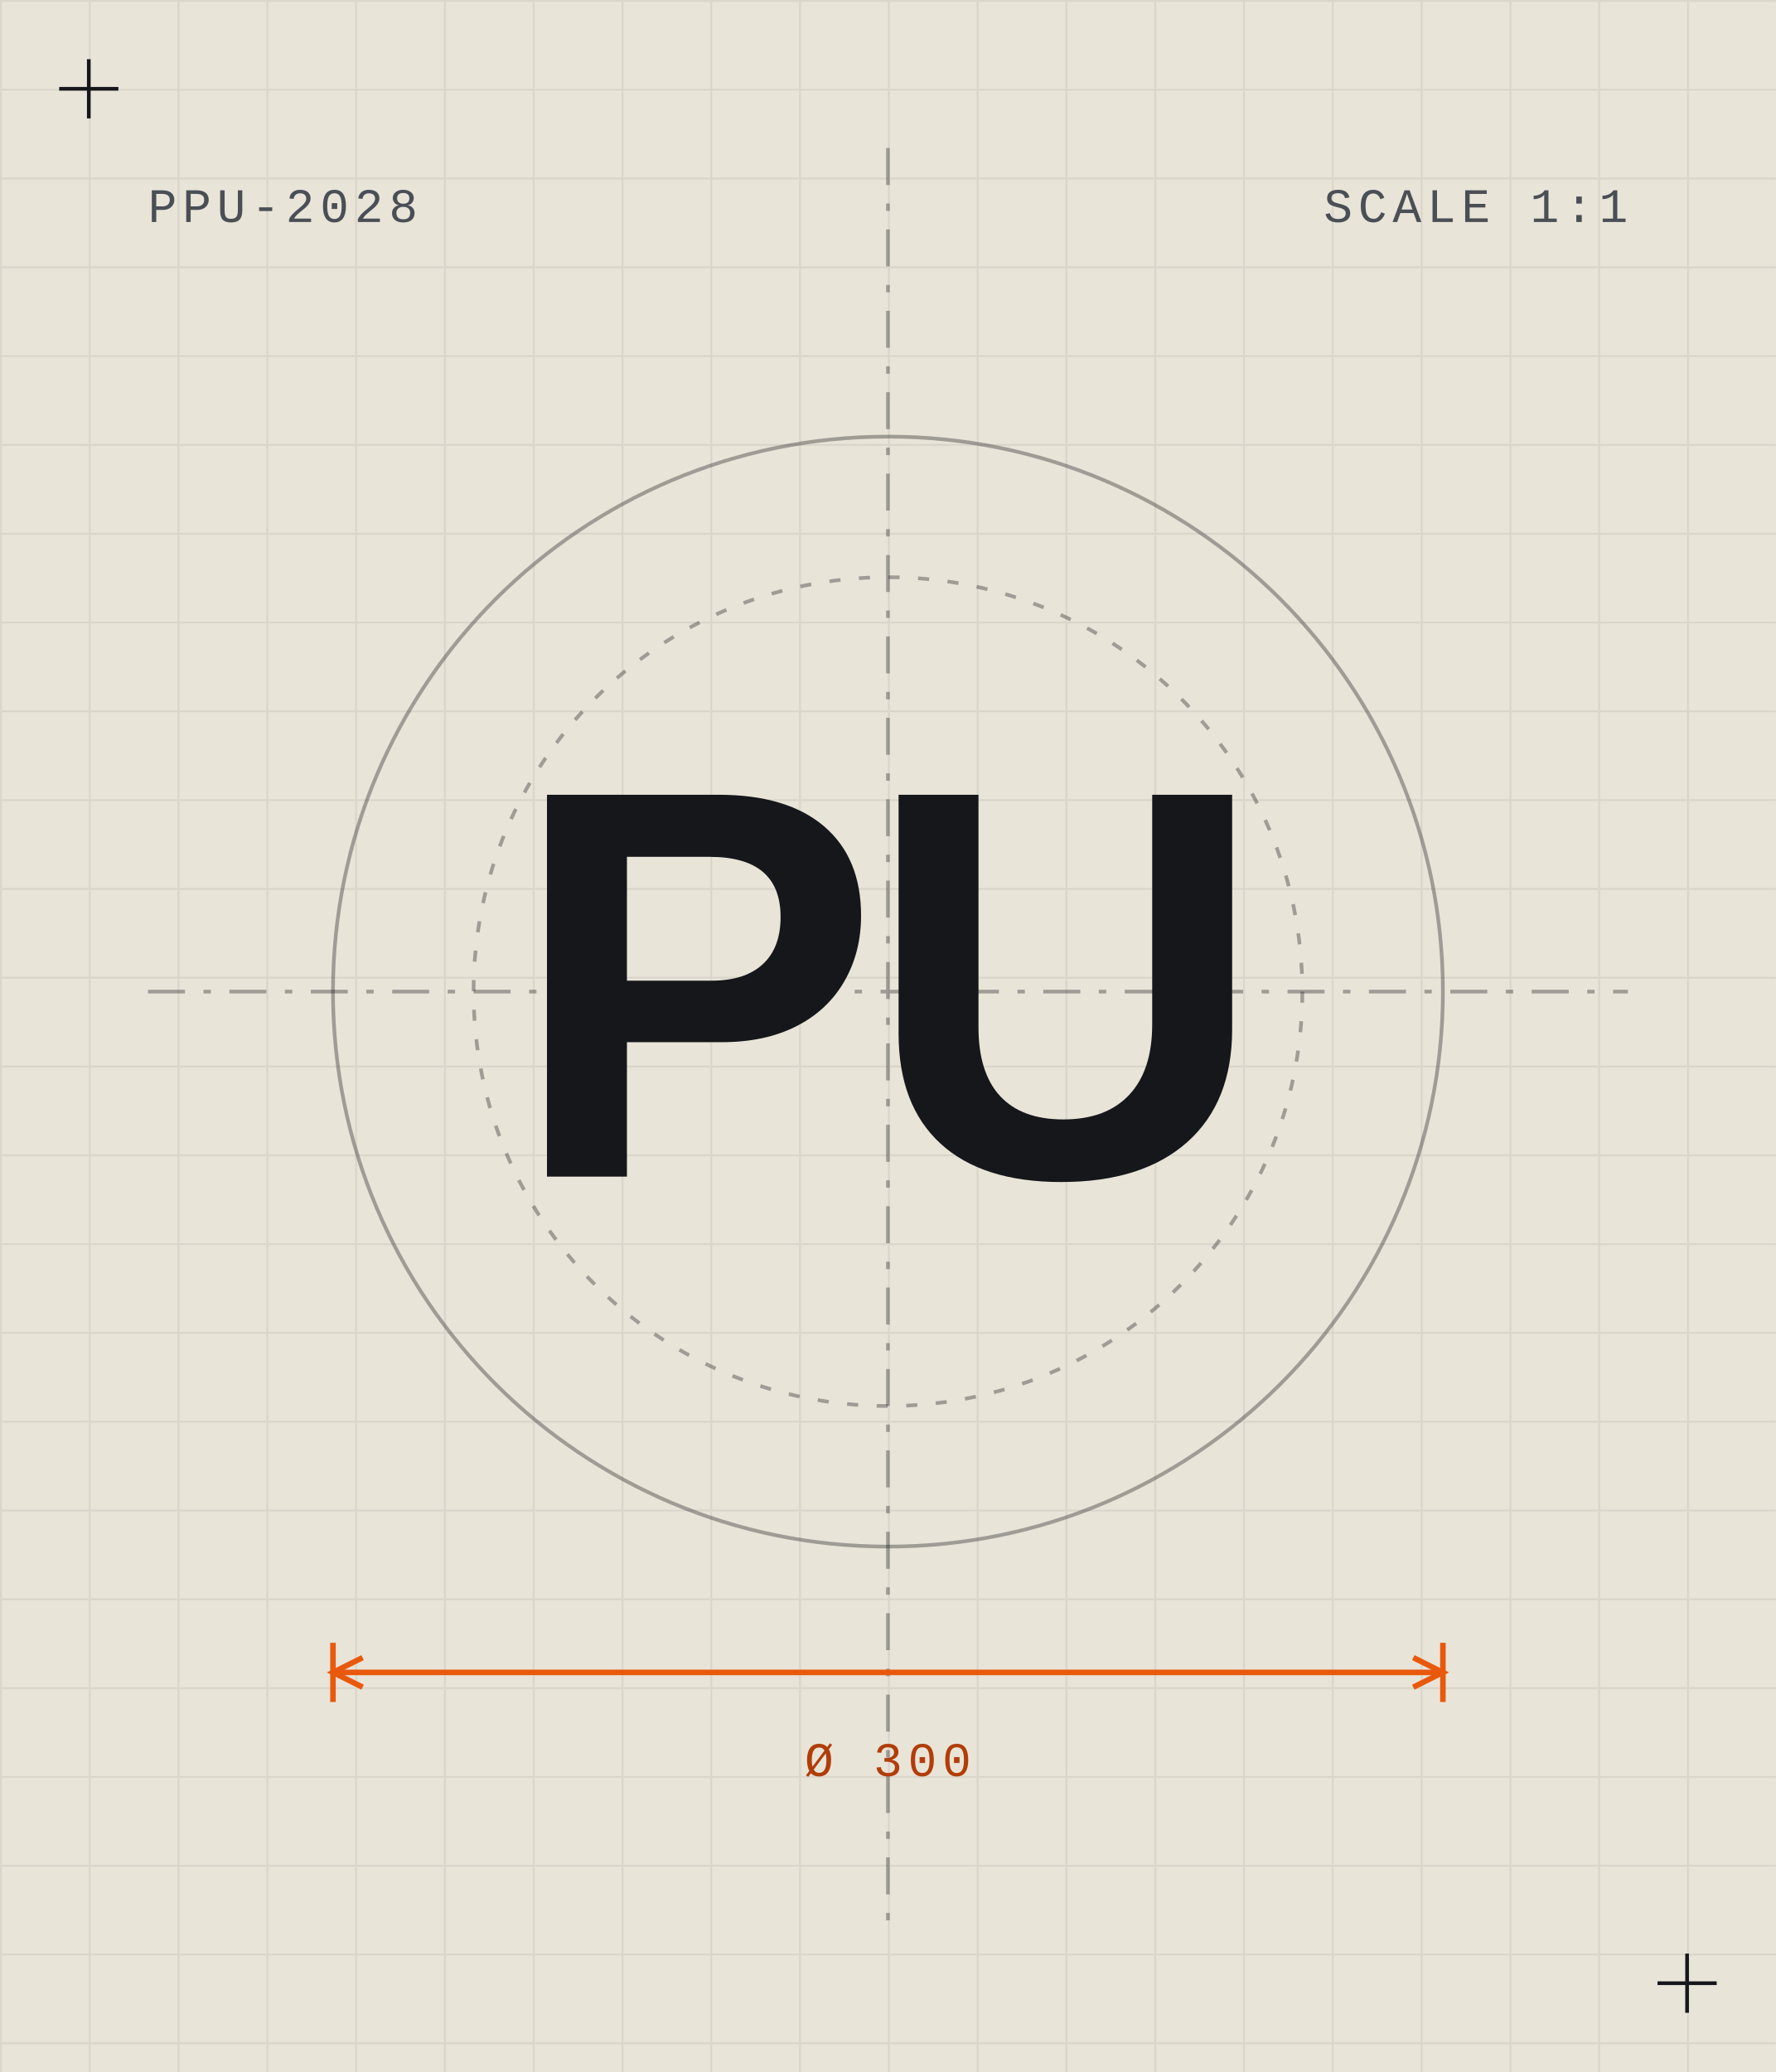
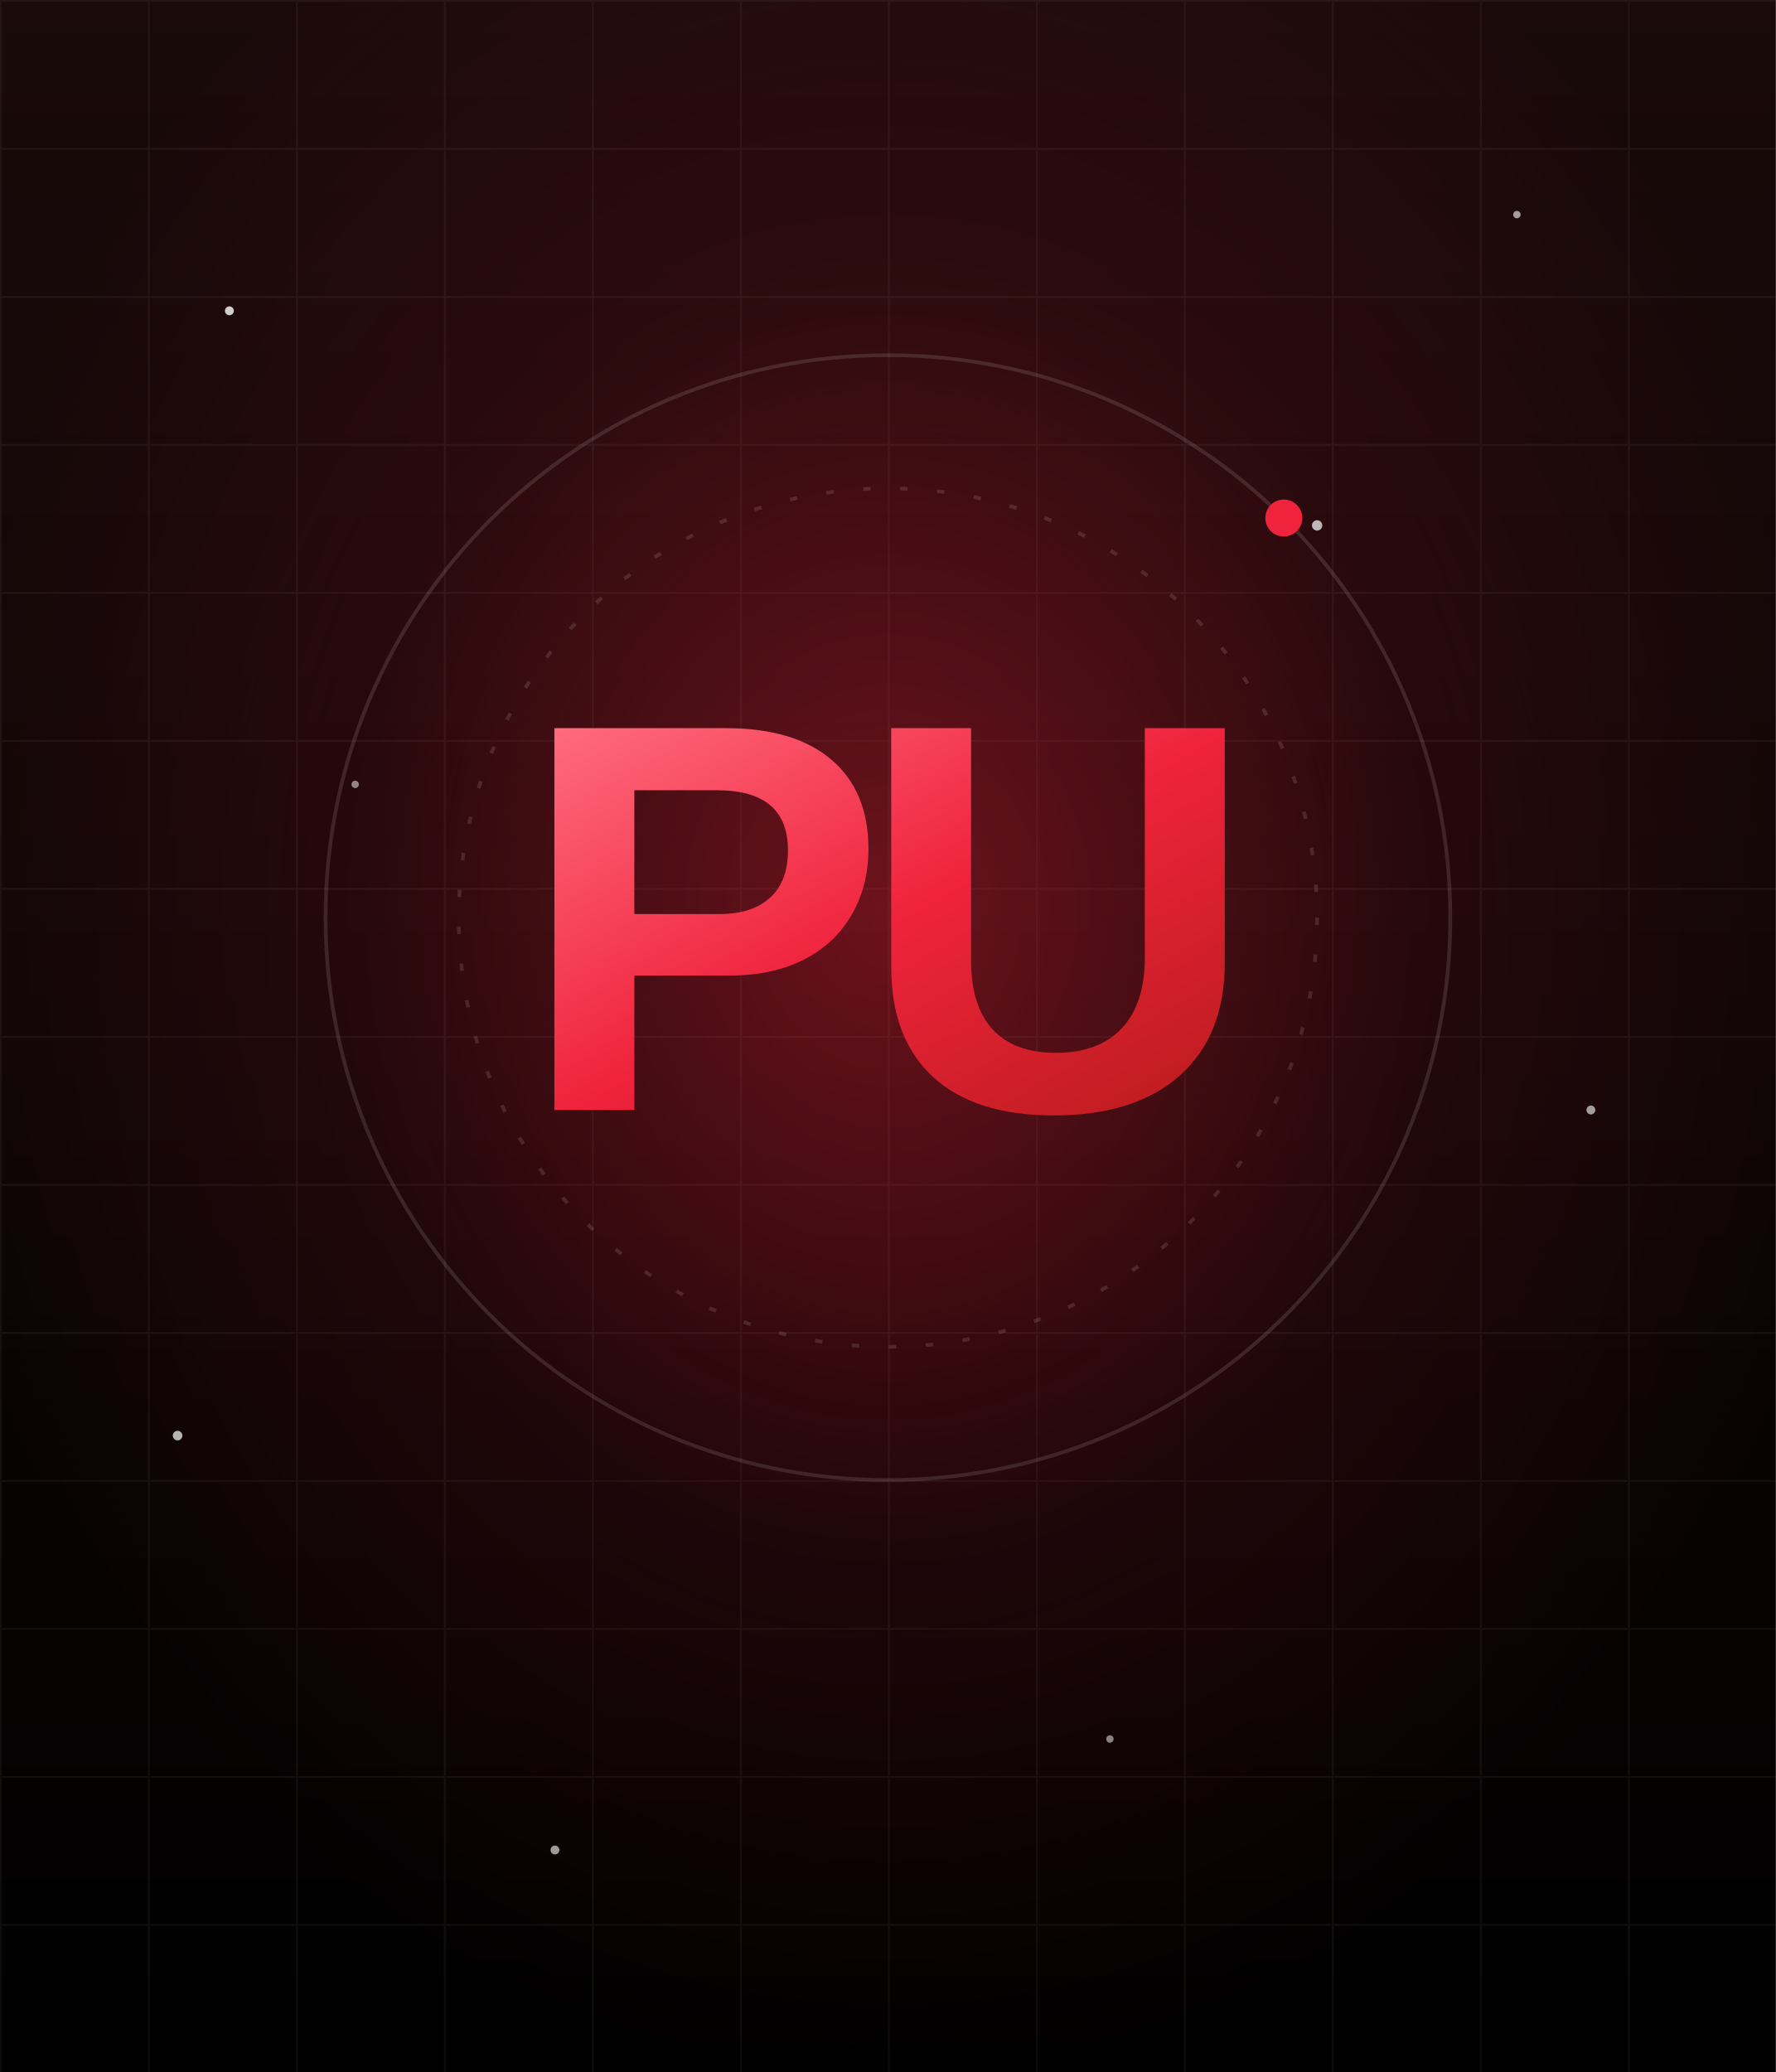
<svg xmlns="http://www.w3.org/2000/svg" viewBox="0 0 480 560" width="480" height="560" role="img" aria-label="PU monogram">
  <defs>
-     <pattern id="grid" width="24" height="24" patternUnits="userSpaceOnUse">
-       <path d="M24 0H0V24" fill="none" stroke="#15171a" stroke-opacity=".07" stroke-width="1" />
+     <linearGradient id="wash" x1="0" y1="0" x2="0" y2="1">
+       <stop offset="0" stop-color="#1a0a0a" />
+       <stop offset="1" stop-color="#000" />
+     </linearGradient>
+     <radialGradient id="glow" cx="50%" cy="44%" r="56%">
+       <stop offset="0" stop-color="#ef233c" stop-opacity=".42" />
+       <stop offset=".55" stop-color="#ef233c" stop-opacity=".1" />
+       <stop offset="1" stop-color="#ef233c" stop-opacity="0" />
+     </radialGradient>
+     <linearGradient id="ink" x1="0" y1="0" x2="1" y2="1">
+       <stop offset="0" stop-color="#ff6b7d" />
+       <stop offset=".5" stop-color="#ef233c" />
+       <stop offset="1" stop-color="#b91c1c" />
+     </linearGradient>
+     <pattern id="grid" width="40" height="40" patternUnits="userSpaceOnUse">
+       <path d="M40 0H0V40" fill="none" stroke="#fff" stroke-opacity=".05" stroke-width="1" />
    </pattern>
  </defs>
-   <rect width="480" height="560" fill="#e9e4d8" />
+   <rect width="480" height="560" fill="url(#wash)" />
  <rect width="480" height="560" fill="url(#grid)" />
-   <g fill="none" stroke="#15171a" stroke-opacity=".35" stroke-width="1">
-     <path d="M240 40V520M40 268H440" stroke-dasharray="10 5 2 5" />
-     <circle cx="240" cy="268" r="150" />
-     <circle cx="240" cy="268" r="112" stroke-dasharray="3 5" />
+   <rect width="480" height="560" fill="url(#glow)" />
+   <g fill="#fff">
+     <circle cx="62" cy="84" r="1.2" opacity=".8" />
+     <circle cx="410" cy="58" r="1" opacity=".6" />
+     <circle cx="356" cy="142" r="1.4" opacity=".7" />
+     <circle cx="96" cy="212" r="1" opacity=".5" />
+     <circle cx="430" cy="300" r="1.2" opacity=".6" />
+     <circle cx="48" cy="388" r="1.3" opacity=".7" />
+     <circle cx="300" cy="470" r="1" opacity=".5" />
+     <circle cx="150" cy="500" r="1.2" opacity=".6" />
  </g>
-   <text x="240" y="318" text-anchor="middle" font-family="'Arial Narrow', 'Helvetica Neue', Arial, sans-serif" font-size="150" font-weight="700" letter-spacing="-4" fill="#15171a">PU</text>
-   <g stroke="#e8590c" stroke-width="1.5" fill="none">
-     <path d="M90 452H390M90 444V460M390 444V460" />
-     <path d="M98 448 90 452 98 456M382 448 390 452 382 456" />
+   <g fill="none" stroke="#fff" stroke-opacity=".12">
+     <circle cx="240" cy="248" r="152" />
+     <circle cx="240" cy="248" r="116" stroke-dasharray="2 8" />
  </g>
-   <g font-family="Consolas, 'Courier New', monospace" font-size="13" letter-spacing="1.5">
-     <text x="240" y="480" text-anchor="middle" fill="#b13d08">Ø 300</text>
-     <text x="40" y="60" fill="#4a4f55">PPU-2028</text>
-     <text x="440" y="60" text-anchor="end" fill="#4a4f55">SCALE 1:1</text>
-   </g>
-   <g stroke="#15171a" stroke-width="1" fill="none">
-     <path d="M24 16V32M16 24H32M456 528V544M448 536H464" />
-   </g>
+   <circle cx="347" cy="140" r="5" fill="#ef233c" />
+   <text x="240" y="300" text-anchor="middle" font-family="Manrope, 'Segoe UI', 'Helvetica Neue', Arial, sans-serif" font-size="150" font-weight="800" letter-spacing="-8" fill="url(#ink)">PU</text>
</svg>
